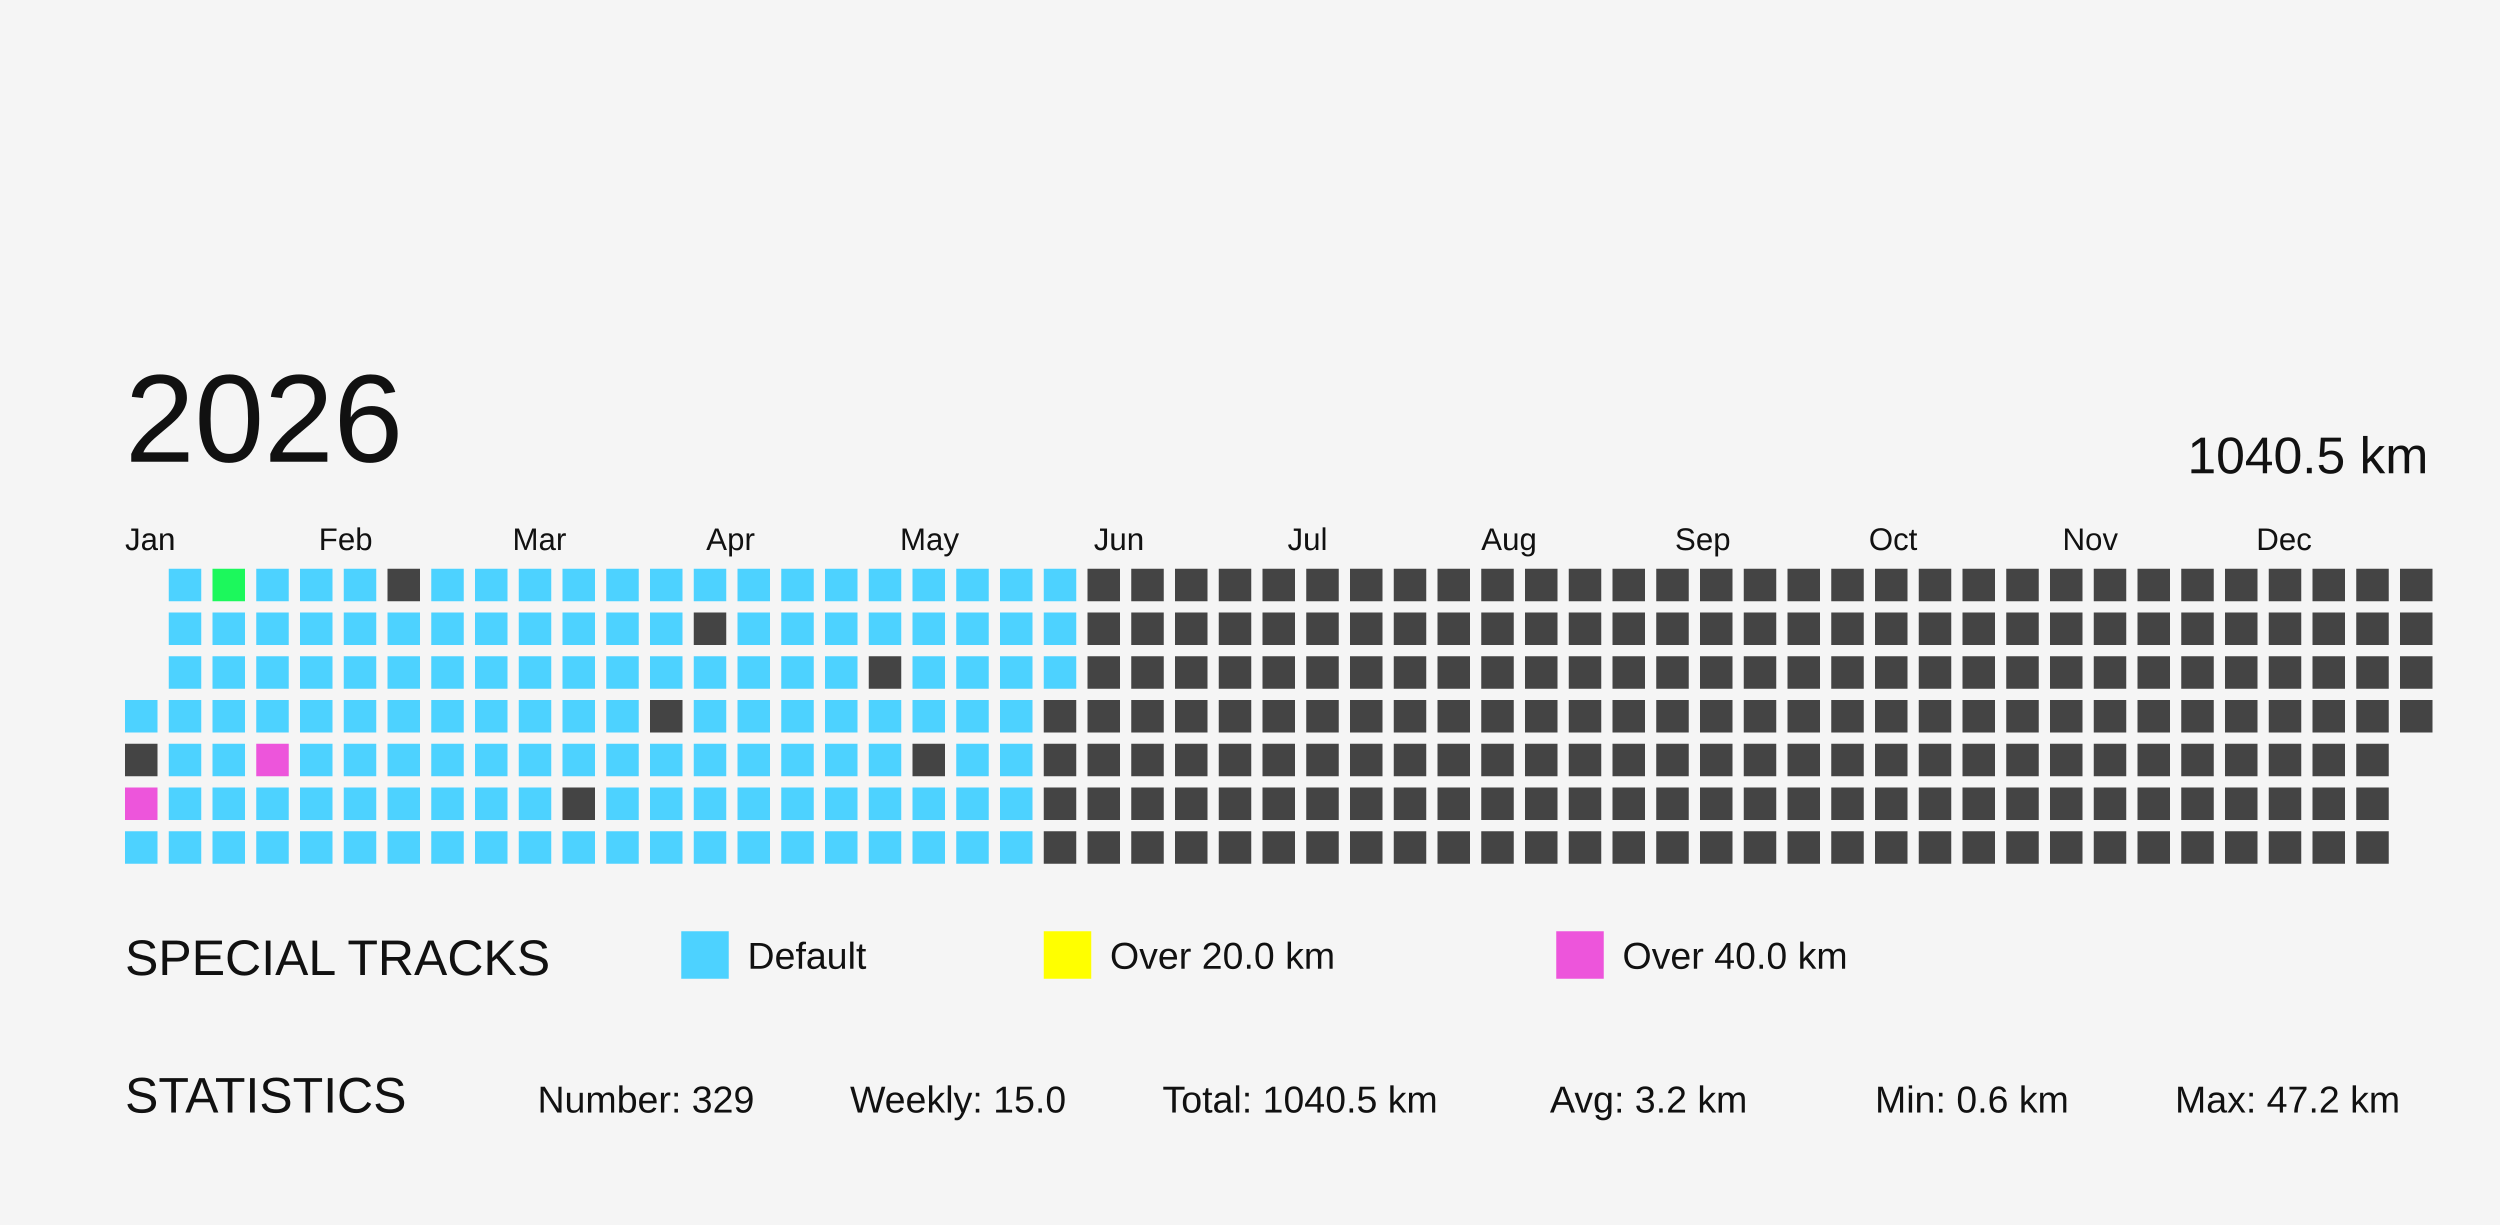
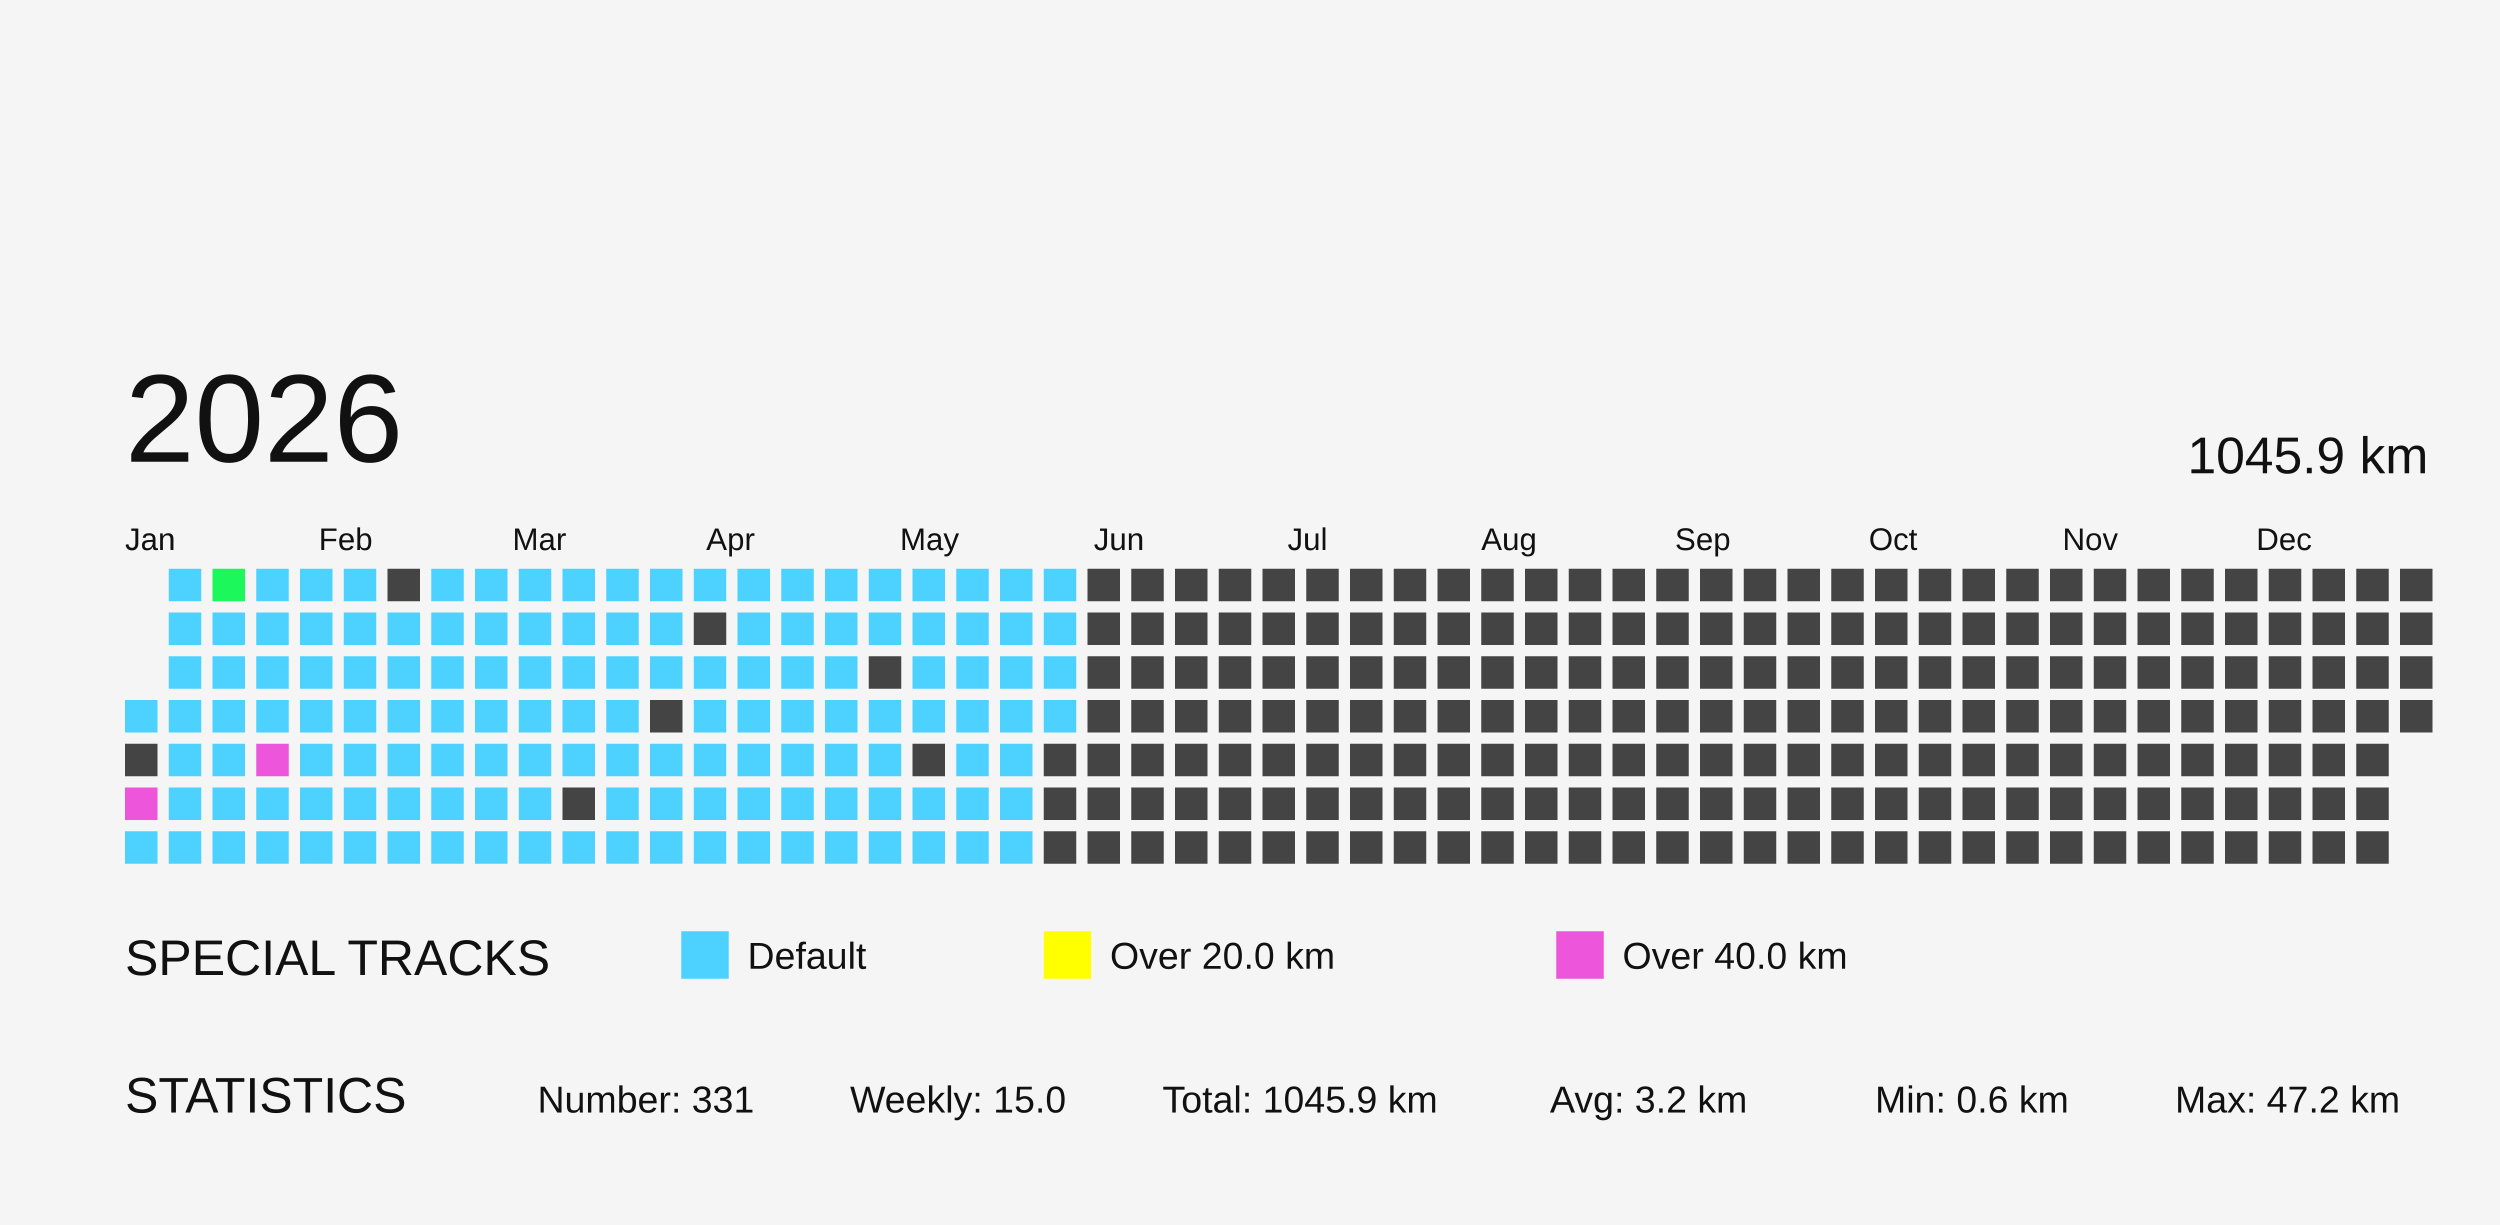
<svg xmlns="http://www.w3.org/2000/svg" baseProfile="full" height="98mm" version="1.1" viewBox="0,0,200,98" width="200mm">
  <defs>
    <pattern height="2" id="indoor-stripe" patternUnits="userSpaceOnUse" width="2">
      <line stroke="white" stroke-opacity="0.45" stroke-width="0.5" x1="0" x2="2" y1="2" y2="0" />
    </pattern>
  </defs>
  <rect fill="#f5f5f5" height="98" width="200" x="0" y="0" />
  <text fill="#111111" style="font-size:4px; font-family:Arial" x="10" y="78">SPECIAL TRACKS</text>
  <rect fill="#4DD2FF" height="2.8" stroke="#4DD2FF" width="2.8" x="55" y="75" />
  <text fill="#111111" style="font-size:3px; font-family:Arial" x="59.8" y="77.5">Default</text>
  <rect fill="#FFFF00" height="2.8" stroke="#FFFF00" width="2.8" x="84" y="75" />
  <text fill="#111111" style="font-size:3px; font-family:Arial" x="88.8" y="77.5">Over 20.0 km</text>
  <rect fill="#ED55DB" height="2.8" stroke="#ED55DB" width="2.8" x="125" y="75" />
  <text fill="#111111" style="font-size:3px; font-family:Arial" x="129.8" y="77.5">Over 40.0 km</text>
  <text fill="#111111" style="font-size:4px; font-family:Arial" x="10" y="89">STATISTICS</text>
-   <text fill="#111111" style="font-size:3px; font-family:Arial" x="43" y="89">Number: 329</text>
+   <text fill="#111111" style="font-size:3px; font-family:Arial" x="43" y="89">Number: 331</text>
  <text fill="#111111" style="font-size:3px; font-family:Arial" x="68" y="89">Weekly: 15.0</text>
-   <text fill="#111111" style="font-size:3px; font-family:Arial" x="93" y="89">Total: 1040.5 km</text>
+   <text fill="#111111" style="font-size:3px; font-family:Arial" x="93" y="89">Total: 1045.9 km</text>
  <text fill="#111111" style="font-size:3px; font-family:Arial" x="124" y="89">Avg: 3.2 km</text>
  <text fill="#111111" style="font-size:3px; font-family:Arial" x="150" y="89">Min: 0.6 km</text>
  <text fill="#111111" style="font-size:3px; font-family:Arial" x="174" y="89">Max: 47.2 km</text>
  <text dominant-baseline="hanging" fill="#111111" style="font-size:10.0px; font-family:Arial;" x="10" y="30">2026</text>
-   <text dominant-baseline="hanging" fill="#111111" style="font-size:4.125px; font-family:Arial;" x="175" y="35">1040.5 km</text>
+   <text dominant-baseline="hanging" fill="#111111" style="font-size:4.125px; font-family:Arial;" x="175" y="35">1045.9 km</text>
  <text fill="#111111" style="font-size:2.5px; font-family:Arial" x="10.0" y="44">Jan</text>
  <text fill="#111111" style="font-size:2.5px; font-family:Arial" x="25.5" y="44">Feb</text>
  <text fill="#111111" style="font-size:2.5px; font-family:Arial" x="41.0" y="44">Mar</text>
  <text fill="#111111" style="font-size:2.5px; font-family:Arial" x="56.5" y="44">Apr</text>
  <text fill="#111111" style="font-size:2.5px; font-family:Arial" x="72.0" y="44">May</text>
  <text fill="#111111" style="font-size:2.5px; font-family:Arial" x="87.5" y="44">Jun</text>
  <text fill="#111111" style="font-size:2.5px; font-family:Arial" x="103.0" y="44">Jul</text>
  <text fill="#111111" style="font-size:2.5px; font-family:Arial" x="118.5" y="44">Aug</text>
  <text fill="#111111" style="font-size:2.5px; font-family:Arial" x="134.0" y="44">Sep</text>
  <text fill="#111111" style="font-size:2.5px; font-family:Arial" x="149.5" y="44">Oct</text>
  <text fill="#111111" style="font-size:2.5px; font-family:Arial" x="165.0" y="44">Nov</text>
  <text fill="#111111" style="font-size:2.5px; font-family:Arial" x="180.5" y="44">Dec</text>
  <rect fill="#4dd2ff" height="2.6" width="2.6" x="10.0" y="56.0" />
  <rect fill="#444444" height="2.6" width="2.6" x="10.0" y="59.5" />
  <rect fill="#ED55DB" height="2.6" width="2.6" x="10.0" y="63.0" />
  <rect fill="#4dd2ff" height="2.6" width="2.6" x="10.0" y="66.5" />
  <rect fill="#4dd2ff" height="2.6" width="2.6" x="13.5" y="45.5" />
  <rect fill="#4dd2ff" height="2.6" width="2.6" x="13.5" y="49.0" />
  <rect fill="#4dd2ff" height="2.6" width="2.6" x="13.5" y="52.5" />
  <rect fill="#4dd2ff" height="2.6" width="2.6" x="13.5" y="56.0" />
  <rect fill="#4dd2ff" height="2.6" width="2.6" x="13.5" y="59.5" />
  <rect fill="#4dd2ff" height="2.6" width="2.6" x="13.5" y="63.0" />
  <rect fill="#4dd2ff" height="2.6" width="2.6" x="13.5" y="66.5" />
  <rect fill="#1cf85c" height="2.6" width="2.6" x="17.0" y="45.5" />
  <rect fill="#4dd2ff" height="2.6" width="2.6" x="17.0" y="49.0" />
  <rect fill="#4dd2ff" height="2.6" width="2.6" x="17.0" y="52.5" />
  <rect fill="#4dd2ff" height="2.6" width="2.6" x="17.0" y="56.0" />
  <rect fill="#4dd2ff" height="2.6" width="2.6" x="17.0" y="59.5" />
  <rect fill="#4dd2ff" height="2.6" width="2.6" x="17.0" y="63.0" />
  <rect fill="#4dd2ff" height="2.6" width="2.6" x="17.0" y="66.5" />
  <rect fill="#4dd2ff" height="2.6" width="2.6" x="20.5" y="45.5" />
  <rect fill="#4dd2ff" height="2.6" width="2.6" x="20.5" y="49.0" />
  <rect fill="#4dd2ff" height="2.6" width="2.6" x="20.5" y="52.5" />
  <rect fill="#4dd2ff" height="2.6" width="2.6" x="20.5" y="56.0" />
  <rect fill="#ED55DB" height="2.6" width="2.6" x="20.5" y="59.5" />
  <rect fill="#4dd2ff" height="2.6" width="2.6" x="20.5" y="63.0" />
  <rect fill="#4dd2ff" height="2.6" width="2.6" x="20.5" y="66.5" />
  <rect fill="#4dd2ff" height="2.6" width="2.6" x="24.0" y="45.5" />
  <rect fill="#4dd2ff" height="2.6" width="2.6" x="24.0" y="49.0" />
  <rect fill="#4dd2ff" height="2.6" width="2.6" x="24.0" y="52.5" />
  <rect fill="#4dd2ff" height="2.6" width="2.6" x="24.0" y="56.0" />
  <rect fill="#4dd2ff" height="2.6" width="2.6" x="24.0" y="59.5" />
  <rect fill="#4dd2ff" height="2.6" width="2.6" x="24.0" y="63.0" />
  <rect fill="#4dd2ff" height="2.6" width="2.6" x="24.0" y="66.5" />
  <rect fill="#4dd2ff" height="2.6" width="2.6" x="27.5" y="45.5" />
  <rect fill="#4dd2ff" height="2.6" width="2.6" x="27.5" y="49.0" />
  <rect fill="#4dd2ff" height="2.6" width="2.6" x="27.5" y="52.5" />
  <rect fill="#4dd2ff" height="2.6" width="2.6" x="27.5" y="56.0" />
  <rect fill="#4dd2ff" height="2.6" width="2.6" x="27.5" y="59.5" />
  <rect fill="#4dd2ff" height="2.6" width="2.6" x="27.5" y="63.0" />
  <rect fill="#4dd2ff" height="2.6" width="2.6" x="27.5" y="66.5" />
  <rect fill="#444444" height="2.6" width="2.6" x="31.0" y="45.5" />
  <rect fill="#4dd2ff" height="2.6" width="2.6" x="31.0" y="49.0" />
  <rect fill="#4dd2ff" height="2.6" width="2.6" x="31.0" y="52.5" />
  <rect fill="#4dd2ff" height="2.6" width="2.6" x="31.0" y="56.0" />
  <rect fill="#4dd2ff" height="2.6" width="2.6" x="31.0" y="59.5" />
  <rect fill="#4dd2ff" height="2.6" width="2.6" x="31.0" y="63.0" />
  <rect fill="#4dd2ff" height="2.6" width="2.6" x="31.0" y="66.5" />
  <rect fill="#4dd2ff" height="2.6" width="2.6" x="34.5" y="45.5" />
  <rect fill="#4dd2ff" height="2.6" width="2.6" x="34.5" y="49.0" />
  <rect fill="#4dd2ff" height="2.6" width="2.6" x="34.5" y="52.5" />
  <rect fill="#4dd2ff" height="2.6" width="2.6" x="34.5" y="56.0" />
  <rect fill="#4dd2ff" height="2.6" width="2.6" x="34.5" y="59.5" />
  <rect fill="#4dd2ff" height="2.6" width="2.6" x="34.5" y="63.0" />
  <rect fill="#4dd2ff" height="2.6" width="2.6" x="34.5" y="66.5" />
  <rect fill="#4dd2ff" height="2.6" width="2.6" x="38.0" y="45.5" />
  <rect fill="#4dd2ff" height="2.6" width="2.6" x="38.0" y="49.0" />
  <rect fill="#4dd2ff" height="2.6" width="2.6" x="38.0" y="52.5" />
  <rect fill="#4dd2ff" height="2.6" width="2.6" x="38.0" y="56.0" />
  <rect fill="#4dd2ff" height="2.6" width="2.6" x="38.0" y="59.5" />
  <rect fill="#4dd2ff" height="2.6" width="2.6" x="38.0" y="63.0" />
  <rect fill="#4dd2ff" height="2.6" width="2.6" x="38.0" y="66.5" />
  <rect fill="#4dd2ff" height="2.6" width="2.6" x="41.5" y="45.5" />
  <rect fill="#4dd2ff" height="2.6" width="2.6" x="41.5" y="49.0" />
  <rect fill="#4dd2ff" height="2.6" width="2.6" x="41.5" y="52.5" />
  <rect fill="#4dd2ff" height="2.6" width="2.6" x="41.5" y="56.0" />
  <rect fill="#4dd2ff" height="2.6" width="2.6" x="41.5" y="59.5" />
  <rect fill="#4dd2ff" height="2.6" width="2.6" x="41.5" y="63.0" />
  <rect fill="#4dd2ff" height="2.6" width="2.6" x="41.5" y="66.5" />
  <rect fill="#4dd2ff" height="2.6" width="2.6" x="45.0" y="45.5" />
  <rect fill="#4dd2ff" height="2.6" width="2.6" x="45.0" y="49.0" />
  <rect fill="#4dd2ff" height="2.6" width="2.6" x="45.0" y="52.5" />
  <rect fill="#4dd2ff" height="2.6" width="2.6" x="45.0" y="56.0" />
  <rect fill="#4dd2ff" height="2.6" width="2.6" x="45.0" y="59.5" />
  <rect fill="#444444" height="2.6" width="2.6" x="45.0" y="63.0" />
  <rect fill="#4dd2ff" height="2.6" width="2.6" x="45.0" y="66.5" />
  <rect fill="#4dd2ff" height="2.6" width="2.6" x="48.5" y="45.5" />
  <rect fill="#4dd2ff" height="2.6" width="2.6" x="48.5" y="49.0" />
  <rect fill="#4dd2ff" height="2.6" width="2.6" x="48.5" y="52.5" />
  <rect fill="#4dd2ff" height="2.6" width="2.6" x="48.5" y="56.0" />
  <rect fill="#4dd2ff" height="2.6" width="2.6" x="48.5" y="59.5" />
  <rect fill="#4dd2ff" height="2.6" width="2.6" x="48.5" y="63.0" />
  <rect fill="#4dd2ff" height="2.6" width="2.6" x="48.5" y="66.5" />
  <rect fill="#4dd2ff" height="2.6" width="2.6" x="52.0" y="45.5" />
  <rect fill="#4dd2ff" height="2.6" width="2.6" x="52.0" y="49.0" />
  <rect fill="#4dd2ff" height="2.6" width="2.6" x="52.0" y="52.5" />
  <rect fill="#444444" height="2.6" width="2.6" x="52.0" y="56.0" />
  <rect fill="#4dd2ff" height="2.6" width="2.6" x="52.0" y="59.5" />
  <rect fill="#4dd2ff" height="2.6" width="2.6" x="52.0" y="63.0" />
  <rect fill="#4dd2ff" height="2.6" width="2.6" x="52.0" y="66.5" />
  <rect fill="#4dd2ff" height="2.6" width="2.6" x="55.5" y="45.5" />
  <rect fill="#444444" height="2.6" width="2.6" x="55.5" y="49.0" />
  <rect fill="#4dd2ff" height="2.6" width="2.6" x="55.5" y="52.5" />
  <rect fill="#4dd2ff" height="2.6" width="2.6" x="55.5" y="56.0" />
  <rect fill="#4dd2ff" height="2.6" width="2.6" x="55.5" y="59.5" />
  <rect fill="#4dd2ff" height="2.6" width="2.6" x="55.5" y="63.0" />
  <rect fill="#4dd2ff" height="2.6" width="2.6" x="55.5" y="66.5" />
  <rect fill="#4dd2ff" height="2.6" width="2.6" x="59.0" y="45.5" />
  <rect fill="#4dd2ff" height="2.6" width="2.6" x="59.0" y="49.0" />
  <rect fill="#4dd2ff" height="2.6" width="2.6" x="59.0" y="52.5" />
  <rect fill="#4dd2ff" height="2.6" width="2.6" x="59.0" y="56.0" />
  <rect fill="#4dd2ff" height="2.6" width="2.6" x="59.0" y="59.5" />
  <rect fill="#4dd2ff" height="2.6" width="2.6" x="59.0" y="63.0" />
  <rect fill="#4dd2ff" height="2.6" width="2.6" x="59.0" y="66.5" />
  <rect fill="#4dd2ff" height="2.6" width="2.6" x="62.5" y="45.5" />
  <rect fill="#4dd2ff" height="2.6" width="2.6" x="62.5" y="49.0" />
  <rect fill="#4dd2ff" height="2.6" width="2.6" x="62.5" y="52.5" />
  <rect fill="#4dd2ff" height="2.6" width="2.6" x="62.5" y="56.0" />
  <rect fill="#4dd2ff" height="2.6" width="2.6" x="62.5" y="59.5" />
  <rect fill="#4dd2ff" height="2.6" width="2.6" x="62.5" y="63.0" />
  <rect fill="#4dd2ff" height="2.6" width="2.6" x="62.5" y="66.5" />
  <rect fill="#4dd2ff" height="2.6" width="2.6" x="66.0" y="45.5" />
  <rect fill="#4dd2ff" height="2.6" width="2.6" x="66.0" y="49.0" />
  <rect fill="#4dd2ff" height="2.6" width="2.6" x="66.0" y="52.5" />
  <rect fill="#4dd2ff" height="2.6" width="2.6" x="66.0" y="56.0" />
  <rect fill="#4dd2ff" height="2.6" width="2.6" x="66.0" y="59.5" />
  <rect fill="#4dd2ff" height="2.6" width="2.6" x="66.0" y="63.0" />
  <rect fill="#4dd2ff" height="2.6" width="2.6" x="66.0" y="66.5" />
  <rect fill="#4dd2ff" height="2.6" width="2.6" x="69.5" y="45.5" />
  <rect fill="#4dd2ff" height="2.6" width="2.6" x="69.5" y="49.0" />
  <rect fill="#444444" height="2.6" width="2.6" x="69.5" y="52.5" />
  <rect fill="#4dd2ff" height="2.6" width="2.6" x="69.5" y="56.0" />
  <rect fill="#4dd2ff" height="2.6" width="2.6" x="69.5" y="59.5" />
  <rect fill="#4dd2ff" height="2.6" width="2.6" x="69.5" y="63.0" />
  <rect fill="#4dd2ff" height="2.6" width="2.6" x="69.5" y="66.5" />
  <rect fill="#4dd2ff" height="2.6" width="2.6" x="73.0" y="45.5" />
  <rect fill="#4dd2ff" height="2.6" width="2.6" x="73.0" y="49.0" />
  <rect fill="#4dd2ff" height="2.6" width="2.6" x="73.0" y="52.5" />
  <rect fill="#4dd2ff" height="2.6" width="2.6" x="73.0" y="56.0" />
  <rect fill="#444444" height="2.6" width="2.6" x="73.0" y="59.5" />
  <rect fill="#4dd2ff" height="2.6" width="2.6" x="73.0" y="63.0" />
  <rect fill="#4dd2ff" height="2.6" width="2.6" x="73.0" y="66.5" />
  <rect fill="#4dd2ff" height="2.6" width="2.6" x="76.5" y="45.5" />
  <rect fill="#4dd2ff" height="2.6" width="2.6" x="76.5" y="49.0" />
  <rect fill="#4dd2ff" height="2.6" width="2.6" x="76.5" y="52.5" />
  <rect fill="#4dd2ff" height="2.6" width="2.6" x="76.5" y="56.0" />
  <rect fill="#4dd2ff" height="2.6" width="2.6" x="76.5" y="59.5" />
  <rect fill="#4dd2ff" height="2.6" width="2.6" x="76.5" y="63.0" />
  <rect fill="#4dd2ff" height="2.6" width="2.6" x="76.5" y="66.5" />
  <rect fill="#4dd2ff" height="2.6" width="2.6" x="80.0" y="45.5" />
  <rect fill="#4dd2ff" height="2.6" width="2.6" x="80.0" y="49.0" />
  <rect fill="#4dd2ff" height="2.6" width="2.6" x="80.0" y="52.5" />
  <rect fill="#4dd2ff" height="2.6" width="2.6" x="80.0" y="56.0" />
  <rect fill="#4dd2ff" height="2.6" width="2.6" x="80.0" y="59.5" />
  <rect fill="#4dd2ff" height="2.6" width="2.6" x="80.0" y="63.0" />
  <rect fill="#4dd2ff" height="2.6" width="2.6" x="80.0" y="66.5" />
  <rect fill="#4dd2ff" height="2.6" width="2.6" x="83.5" y="45.5" />
  <rect fill="#4dd2ff" height="2.6" width="2.6" x="83.5" y="49.0" />
  <rect fill="#4dd2ff" height="2.6" width="2.6" x="83.5" y="52.5" />
-   <rect fill="#444444" height="2.6" width="2.6" x="83.5" y="56.0" />
+   <rect fill="#4dd2ff" height="2.6" width="2.6" x="83.5" y="56.0" />
  <rect fill="#444444" height="2.6" width="2.6" x="83.5" y="59.5" />
  <rect fill="#444444" height="2.6" width="2.6" x="83.5" y="63.0" />
  <rect fill="#444444" height="2.6" width="2.6" x="83.5" y="66.5" />
  <rect fill="#444444" height="2.6" width="2.6" x="87.0" y="45.5" />
  <rect fill="#444444" height="2.6" width="2.6" x="87.0" y="49.0" />
  <rect fill="#444444" height="2.6" width="2.6" x="87.0" y="52.5" />
  <rect fill="#444444" height="2.6" width="2.6" x="87.0" y="56.0" />
  <rect fill="#444444" height="2.6" width="2.6" x="87.0" y="59.5" />
  <rect fill="#444444" height="2.6" width="2.6" x="87.0" y="63.0" />
  <rect fill="#444444" height="2.6" width="2.6" x="87.0" y="66.5" />
  <rect fill="#444444" height="2.6" width="2.6" x="90.5" y="45.5" />
  <rect fill="#444444" height="2.6" width="2.6" x="90.5" y="49.0" />
  <rect fill="#444444" height="2.6" width="2.6" x="90.5" y="52.5" />
  <rect fill="#444444" height="2.6" width="2.6" x="90.5" y="56.0" />
  <rect fill="#444444" height="2.6" width="2.6" x="90.5" y="59.5" />
  <rect fill="#444444" height="2.6" width="2.6" x="90.5" y="63.0" />
  <rect fill="#444444" height="2.6" width="2.6" x="90.5" y="66.5" />
  <rect fill="#444444" height="2.6" width="2.6" x="94.0" y="45.5" />
  <rect fill="#444444" height="2.6" width="2.6" x="94.0" y="49.0" />
  <rect fill="#444444" height="2.6" width="2.6" x="94.0" y="52.5" />
  <rect fill="#444444" height="2.6" width="2.6" x="94.0" y="56.0" />
  <rect fill="#444444" height="2.6" width="2.6" x="94.0" y="59.5" />
  <rect fill="#444444" height="2.6" width="2.6" x="94.0" y="63.0" />
  <rect fill="#444444" height="2.6" width="2.6" x="94.0" y="66.5" />
  <rect fill="#444444" height="2.6" width="2.6" x="97.5" y="45.5" />
  <rect fill="#444444" height="2.6" width="2.6" x="97.5" y="49.0" />
  <rect fill="#444444" height="2.6" width="2.6" x="97.5" y="52.5" />
  <rect fill="#444444" height="2.6" width="2.6" x="97.5" y="56.0" />
  <rect fill="#444444" height="2.6" width="2.6" x="97.5" y="59.5" />
  <rect fill="#444444" height="2.6" width="2.6" x="97.5" y="63.0" />
  <rect fill="#444444" height="2.6" width="2.6" x="97.5" y="66.5" />
  <rect fill="#444444" height="2.6" width="2.6" x="101.0" y="45.5" />
  <rect fill="#444444" height="2.6" width="2.6" x="101.0" y="49.0" />
  <rect fill="#444444" height="2.6" width="2.6" x="101.0" y="52.5" />
  <rect fill="#444444" height="2.6" width="2.6" x="101.0" y="56.0" />
  <rect fill="#444444" height="2.6" width="2.6" x="101.0" y="59.5" />
  <rect fill="#444444" height="2.6" width="2.6" x="101.0" y="63.0" />
  <rect fill="#444444" height="2.6" width="2.6" x="101.0" y="66.5" />
  <rect fill="#444444" height="2.6" width="2.6" x="104.5" y="45.5" />
  <rect fill="#444444" height="2.6" width="2.6" x="104.5" y="49.0" />
  <rect fill="#444444" height="2.6" width="2.6" x="104.5" y="52.5" />
  <rect fill="#444444" height="2.6" width="2.6" x="104.5" y="56.0" />
  <rect fill="#444444" height="2.6" width="2.6" x="104.5" y="59.5" />
  <rect fill="#444444" height="2.6" width="2.6" x="104.5" y="63.0" />
  <rect fill="#444444" height="2.6" width="2.6" x="104.5" y="66.5" />
  <rect fill="#444444" height="2.6" width="2.6" x="108.0" y="45.5" />
  <rect fill="#444444" height="2.6" width="2.6" x="108.0" y="49.0" />
  <rect fill="#444444" height="2.6" width="2.6" x="108.0" y="52.5" />
  <rect fill="#444444" height="2.6" width="2.6" x="108.0" y="56.0" />
  <rect fill="#444444" height="2.6" width="2.6" x="108.0" y="59.5" />
  <rect fill="#444444" height="2.6" width="2.6" x="108.0" y="63.0" />
  <rect fill="#444444" height="2.6" width="2.6" x="108.0" y="66.5" />
  <rect fill="#444444" height="2.6" width="2.6" x="111.5" y="45.5" />
  <rect fill="#444444" height="2.6" width="2.6" x="111.5" y="49.0" />
  <rect fill="#444444" height="2.6" width="2.6" x="111.5" y="52.5" />
  <rect fill="#444444" height="2.6" width="2.6" x="111.5" y="56.0" />
  <rect fill="#444444" height="2.6" width="2.6" x="111.5" y="59.5" />
  <rect fill="#444444" height="2.6" width="2.6" x="111.5" y="63.0" />
  <rect fill="#444444" height="2.6" width="2.6" x="111.5" y="66.5" />
  <rect fill="#444444" height="2.6" width="2.6" x="115.0" y="45.5" />
  <rect fill="#444444" height="2.6" width="2.6" x="115.0" y="49.0" />
  <rect fill="#444444" height="2.6" width="2.6" x="115.0" y="52.5" />
  <rect fill="#444444" height="2.6" width="2.6" x="115.0" y="56.0" />
  <rect fill="#444444" height="2.6" width="2.6" x="115.0" y="59.5" />
  <rect fill="#444444" height="2.6" width="2.6" x="115.0" y="63.0" />
  <rect fill="#444444" height="2.6" width="2.6" x="115.0" y="66.5" />
  <rect fill="#444444" height="2.6" width="2.6" x="118.5" y="45.5" />
  <rect fill="#444444" height="2.6" width="2.6" x="118.5" y="49.0" />
  <rect fill="#444444" height="2.6" width="2.6" x="118.5" y="52.5" />
  <rect fill="#444444" height="2.6" width="2.6" x="118.5" y="56.0" />
  <rect fill="#444444" height="2.6" width="2.6" x="118.5" y="59.5" />
  <rect fill="#444444" height="2.6" width="2.6" x="118.5" y="63.0" />
  <rect fill="#444444" height="2.6" width="2.6" x="118.5" y="66.5" />
  <rect fill="#444444" height="2.6" width="2.6" x="122.0" y="45.5" />
  <rect fill="#444444" height="2.6" width="2.6" x="122.0" y="49.0" />
  <rect fill="#444444" height="2.6" width="2.6" x="122.0" y="52.5" />
  <rect fill="#444444" height="2.6" width="2.6" x="122.0" y="56.0" />
  <rect fill="#444444" height="2.6" width="2.6" x="122.0" y="59.5" />
  <rect fill="#444444" height="2.6" width="2.6" x="122.0" y="63.0" />
  <rect fill="#444444" height="2.6" width="2.6" x="122.0" y="66.5" />
  <rect fill="#444444" height="2.6" width="2.6" x="125.5" y="45.5" />
  <rect fill="#444444" height="2.6" width="2.6" x="125.5" y="49.0" />
  <rect fill="#444444" height="2.6" width="2.6" x="125.5" y="52.5" />
  <rect fill="#444444" height="2.6" width="2.6" x="125.5" y="56.0" />
  <rect fill="#444444" height="2.6" width="2.6" x="125.5" y="59.5" />
  <rect fill="#444444" height="2.6" width="2.6" x="125.5" y="63.0" />
  <rect fill="#444444" height="2.6" width="2.6" x="125.5" y="66.5" />
  <rect fill="#444444" height="2.6" width="2.6" x="129.0" y="45.5" />
  <rect fill="#444444" height="2.6" width="2.6" x="129.0" y="49.0" />
  <rect fill="#444444" height="2.6" width="2.6" x="129.0" y="52.5" />
  <rect fill="#444444" height="2.6" width="2.6" x="129.0" y="56.0" />
  <rect fill="#444444" height="2.6" width="2.6" x="129.0" y="59.5" />
  <rect fill="#444444" height="2.6" width="2.6" x="129.0" y="63.0" />
  <rect fill="#444444" height="2.6" width="2.6" x="129.0" y="66.5" />
  <rect fill="#444444" height="2.6" width="2.6" x="132.5" y="45.5" />
  <rect fill="#444444" height="2.6" width="2.6" x="132.5" y="49.0" />
  <rect fill="#444444" height="2.6" width="2.6" x="132.5" y="52.5" />
  <rect fill="#444444" height="2.6" width="2.6" x="132.5" y="56.0" />
  <rect fill="#444444" height="2.6" width="2.6" x="132.5" y="59.5" />
  <rect fill="#444444" height="2.6" width="2.6" x="132.5" y="63.0" />
  <rect fill="#444444" height="2.6" width="2.6" x="132.5" y="66.5" />
  <rect fill="#444444" height="2.6" width="2.6" x="136.0" y="45.5" />
  <rect fill="#444444" height="2.6" width="2.6" x="136.0" y="49.0" />
  <rect fill="#444444" height="2.6" width="2.6" x="136.0" y="52.5" />
  <rect fill="#444444" height="2.6" width="2.6" x="136.0" y="56.0" />
  <rect fill="#444444" height="2.6" width="2.6" x="136.0" y="59.5" />
  <rect fill="#444444" height="2.6" width="2.6" x="136.0" y="63.0" />
  <rect fill="#444444" height="2.6" width="2.6" x="136.0" y="66.5" />
  <rect fill="#444444" height="2.6" width="2.6" x="139.5" y="45.5" />
  <rect fill="#444444" height="2.6" width="2.6" x="139.5" y="49.0" />
  <rect fill="#444444" height="2.6" width="2.6" x="139.5" y="52.5" />
  <rect fill="#444444" height="2.6" width="2.6" x="139.5" y="56.0" />
  <rect fill="#444444" height="2.6" width="2.6" x="139.5" y="59.5" />
  <rect fill="#444444" height="2.6" width="2.6" x="139.5" y="63.0" />
  <rect fill="#444444" height="2.6" width="2.6" x="139.5" y="66.5" />
  <rect fill="#444444" height="2.6" width="2.6" x="143.0" y="45.5" />
  <rect fill="#444444" height="2.6" width="2.6" x="143.0" y="49.0" />
  <rect fill="#444444" height="2.6" width="2.6" x="143.0" y="52.5" />
  <rect fill="#444444" height="2.6" width="2.6" x="143.0" y="56.0" />
  <rect fill="#444444" height="2.6" width="2.6" x="143.0" y="59.5" />
  <rect fill="#444444" height="2.6" width="2.6" x="143.0" y="63.0" />
  <rect fill="#444444" height="2.6" width="2.6" x="143.0" y="66.5" />
  <rect fill="#444444" height="2.6" width="2.6" x="146.5" y="45.5" />
  <rect fill="#444444" height="2.6" width="2.6" x="146.5" y="49.0" />
  <rect fill="#444444" height="2.6" width="2.6" x="146.5" y="52.5" />
  <rect fill="#444444" height="2.6" width="2.6" x="146.5" y="56.0" />
  <rect fill="#444444" height="2.6" width="2.6" x="146.5" y="59.5" />
  <rect fill="#444444" height="2.6" width="2.6" x="146.5" y="63.0" />
  <rect fill="#444444" height="2.6" width="2.6" x="146.5" y="66.5" />
  <rect fill="#444444" height="2.6" width="2.6" x="150.0" y="45.5" />
  <rect fill="#444444" height="2.6" width="2.6" x="150.0" y="49.0" />
  <rect fill="#444444" height="2.6" width="2.6" x="150.0" y="52.5" />
  <rect fill="#444444" height="2.6" width="2.6" x="150.0" y="56.0" />
  <rect fill="#444444" height="2.6" width="2.6" x="150.0" y="59.5" />
  <rect fill="#444444" height="2.6" width="2.6" x="150.0" y="63.0" />
  <rect fill="#444444" height="2.6" width="2.6" x="150.0" y="66.5" />
  <rect fill="#444444" height="2.6" width="2.6" x="153.5" y="45.5" />
  <rect fill="#444444" height="2.6" width="2.6" x="153.5" y="49.0" />
  <rect fill="#444444" height="2.6" width="2.6" x="153.5" y="52.5" />
  <rect fill="#444444" height="2.6" width="2.6" x="153.5" y="56.0" />
  <rect fill="#444444" height="2.6" width="2.6" x="153.5" y="59.5" />
  <rect fill="#444444" height="2.6" width="2.6" x="153.5" y="63.0" />
  <rect fill="#444444" height="2.6" width="2.6" x="153.5" y="66.5" />
  <rect fill="#444444" height="2.6" width="2.6" x="157.0" y="45.5" />
  <rect fill="#444444" height="2.6" width="2.6" x="157.0" y="49.0" />
  <rect fill="#444444" height="2.6" width="2.6" x="157.0" y="52.5" />
  <rect fill="#444444" height="2.6" width="2.6" x="157.0" y="56.0" />
  <rect fill="#444444" height="2.6" width="2.6" x="157.0" y="59.5" />
  <rect fill="#444444" height="2.6" width="2.6" x="157.0" y="63.0" />
  <rect fill="#444444" height="2.6" width="2.6" x="157.0" y="66.5" />
  <rect fill="#444444" height="2.6" width="2.6" x="160.5" y="45.5" />
  <rect fill="#444444" height="2.6" width="2.6" x="160.5" y="49.0" />
  <rect fill="#444444" height="2.6" width="2.6" x="160.5" y="52.5" />
  <rect fill="#444444" height="2.6" width="2.6" x="160.5" y="56.0" />
  <rect fill="#444444" height="2.6" width="2.6" x="160.5" y="59.5" />
  <rect fill="#444444" height="2.6" width="2.6" x="160.5" y="63.0" />
  <rect fill="#444444" height="2.6" width="2.6" x="160.5" y="66.5" />
  <rect fill="#444444" height="2.6" width="2.6" x="164.0" y="45.5" />
  <rect fill="#444444" height="2.6" width="2.6" x="164.0" y="49.0" />
  <rect fill="#444444" height="2.6" width="2.6" x="164.0" y="52.5" />
  <rect fill="#444444" height="2.6" width="2.6" x="164.0" y="56.0" />
  <rect fill="#444444" height="2.6" width="2.6" x="164.0" y="59.5" />
  <rect fill="#444444" height="2.6" width="2.6" x="164.0" y="63.0" />
  <rect fill="#444444" height="2.6" width="2.6" x="164.0" y="66.5" />
  <rect fill="#444444" height="2.6" width="2.6" x="167.5" y="45.5" />
  <rect fill="#444444" height="2.6" width="2.6" x="167.5" y="49.0" />
  <rect fill="#444444" height="2.6" width="2.6" x="167.5" y="52.5" />
  <rect fill="#444444" height="2.6" width="2.6" x="167.5" y="56.0" />
  <rect fill="#444444" height="2.6" width="2.6" x="167.5" y="59.5" />
  <rect fill="#444444" height="2.6" width="2.6" x="167.5" y="63.0" />
  <rect fill="#444444" height="2.6" width="2.6" x="167.5" y="66.5" />
  <rect fill="#444444" height="2.6" width="2.6" x="171.0" y="45.5" />
  <rect fill="#444444" height="2.6" width="2.6" x="171.0" y="49.0" />
  <rect fill="#444444" height="2.6" width="2.6" x="171.0" y="52.5" />
  <rect fill="#444444" height="2.6" width="2.6" x="171.0" y="56.0" />
  <rect fill="#444444" height="2.6" width="2.6" x="171.0" y="59.5" />
  <rect fill="#444444" height="2.6" width="2.6" x="171.0" y="63.0" />
  <rect fill="#444444" height="2.6" width="2.6" x="171.0" y="66.5" />
  <rect fill="#444444" height="2.6" width="2.6" x="174.5" y="45.5" />
  <rect fill="#444444" height="2.6" width="2.6" x="174.5" y="49.0" />
  <rect fill="#444444" height="2.6" width="2.6" x="174.5" y="52.5" />
  <rect fill="#444444" height="2.6" width="2.6" x="174.5" y="56.0" />
  <rect fill="#444444" height="2.6" width="2.6" x="174.5" y="59.5" />
  <rect fill="#444444" height="2.6" width="2.6" x="174.5" y="63.0" />
  <rect fill="#444444" height="2.6" width="2.6" x="174.5" y="66.5" />
  <rect fill="#444444" height="2.6" width="2.6" x="178.0" y="45.5" />
  <rect fill="#444444" height="2.6" width="2.6" x="178.0" y="49.0" />
  <rect fill="#444444" height="2.6" width="2.6" x="178.0" y="52.5" />
  <rect fill="#444444" height="2.6" width="2.6" x="178.0" y="56.0" />
  <rect fill="#444444" height="2.6" width="2.6" x="178.0" y="59.5" />
  <rect fill="#444444" height="2.6" width="2.6" x="178.0" y="63.0" />
  <rect fill="#444444" height="2.6" width="2.6" x="178.0" y="66.5" />
  <rect fill="#444444" height="2.6" width="2.6" x="181.5" y="45.5" />
  <rect fill="#444444" height="2.6" width="2.6" x="181.5" y="49.0" />
  <rect fill="#444444" height="2.6" width="2.6" x="181.5" y="52.5" />
  <rect fill="#444444" height="2.6" width="2.6" x="181.5" y="56.0" />
  <rect fill="#444444" height="2.6" width="2.6" x="181.5" y="59.5" />
  <rect fill="#444444" height="2.6" width="2.6" x="181.5" y="63.0" />
  <rect fill="#444444" height="2.6" width="2.6" x="181.5" y="66.5" />
  <rect fill="#444444" height="2.6" width="2.6" x="185.0" y="45.5" />
  <rect fill="#444444" height="2.6" width="2.6" x="185.0" y="49.0" />
  <rect fill="#444444" height="2.6" width="2.6" x="185.0" y="52.5" />
  <rect fill="#444444" height="2.6" width="2.6" x="185.0" y="56.0" />
  <rect fill="#444444" height="2.6" width="2.6" x="185.0" y="59.5" />
  <rect fill="#444444" height="2.6" width="2.6" x="185.0" y="63.0" />
  <rect fill="#444444" height="2.6" width="2.6" x="185.0" y="66.5" />
  <rect fill="#444444" height="2.6" width="2.6" x="188.5" y="45.5" />
  <rect fill="#444444" height="2.6" width="2.6" x="188.5" y="49.0" />
  <rect fill="#444444" height="2.6" width="2.6" x="188.5" y="52.5" />
  <rect fill="#444444" height="2.6" width="2.6" x="188.5" y="56.0" />
  <rect fill="#444444" height="2.6" width="2.6" x="188.5" y="59.5" />
  <rect fill="#444444" height="2.6" width="2.6" x="188.5" y="63.0" />
  <rect fill="#444444" height="2.6" width="2.6" x="188.5" y="66.5" />
  <rect fill="#444444" height="2.6" width="2.6" x="192.0" y="45.5" />
  <rect fill="#444444" height="2.6" width="2.6" x="192.0" y="49.0" />
  <rect fill="#444444" height="2.6" width="2.6" x="192.0" y="52.5" />
  <rect fill="#444444" height="2.6" width="2.6" x="192.0" y="56.0" />
</svg>
